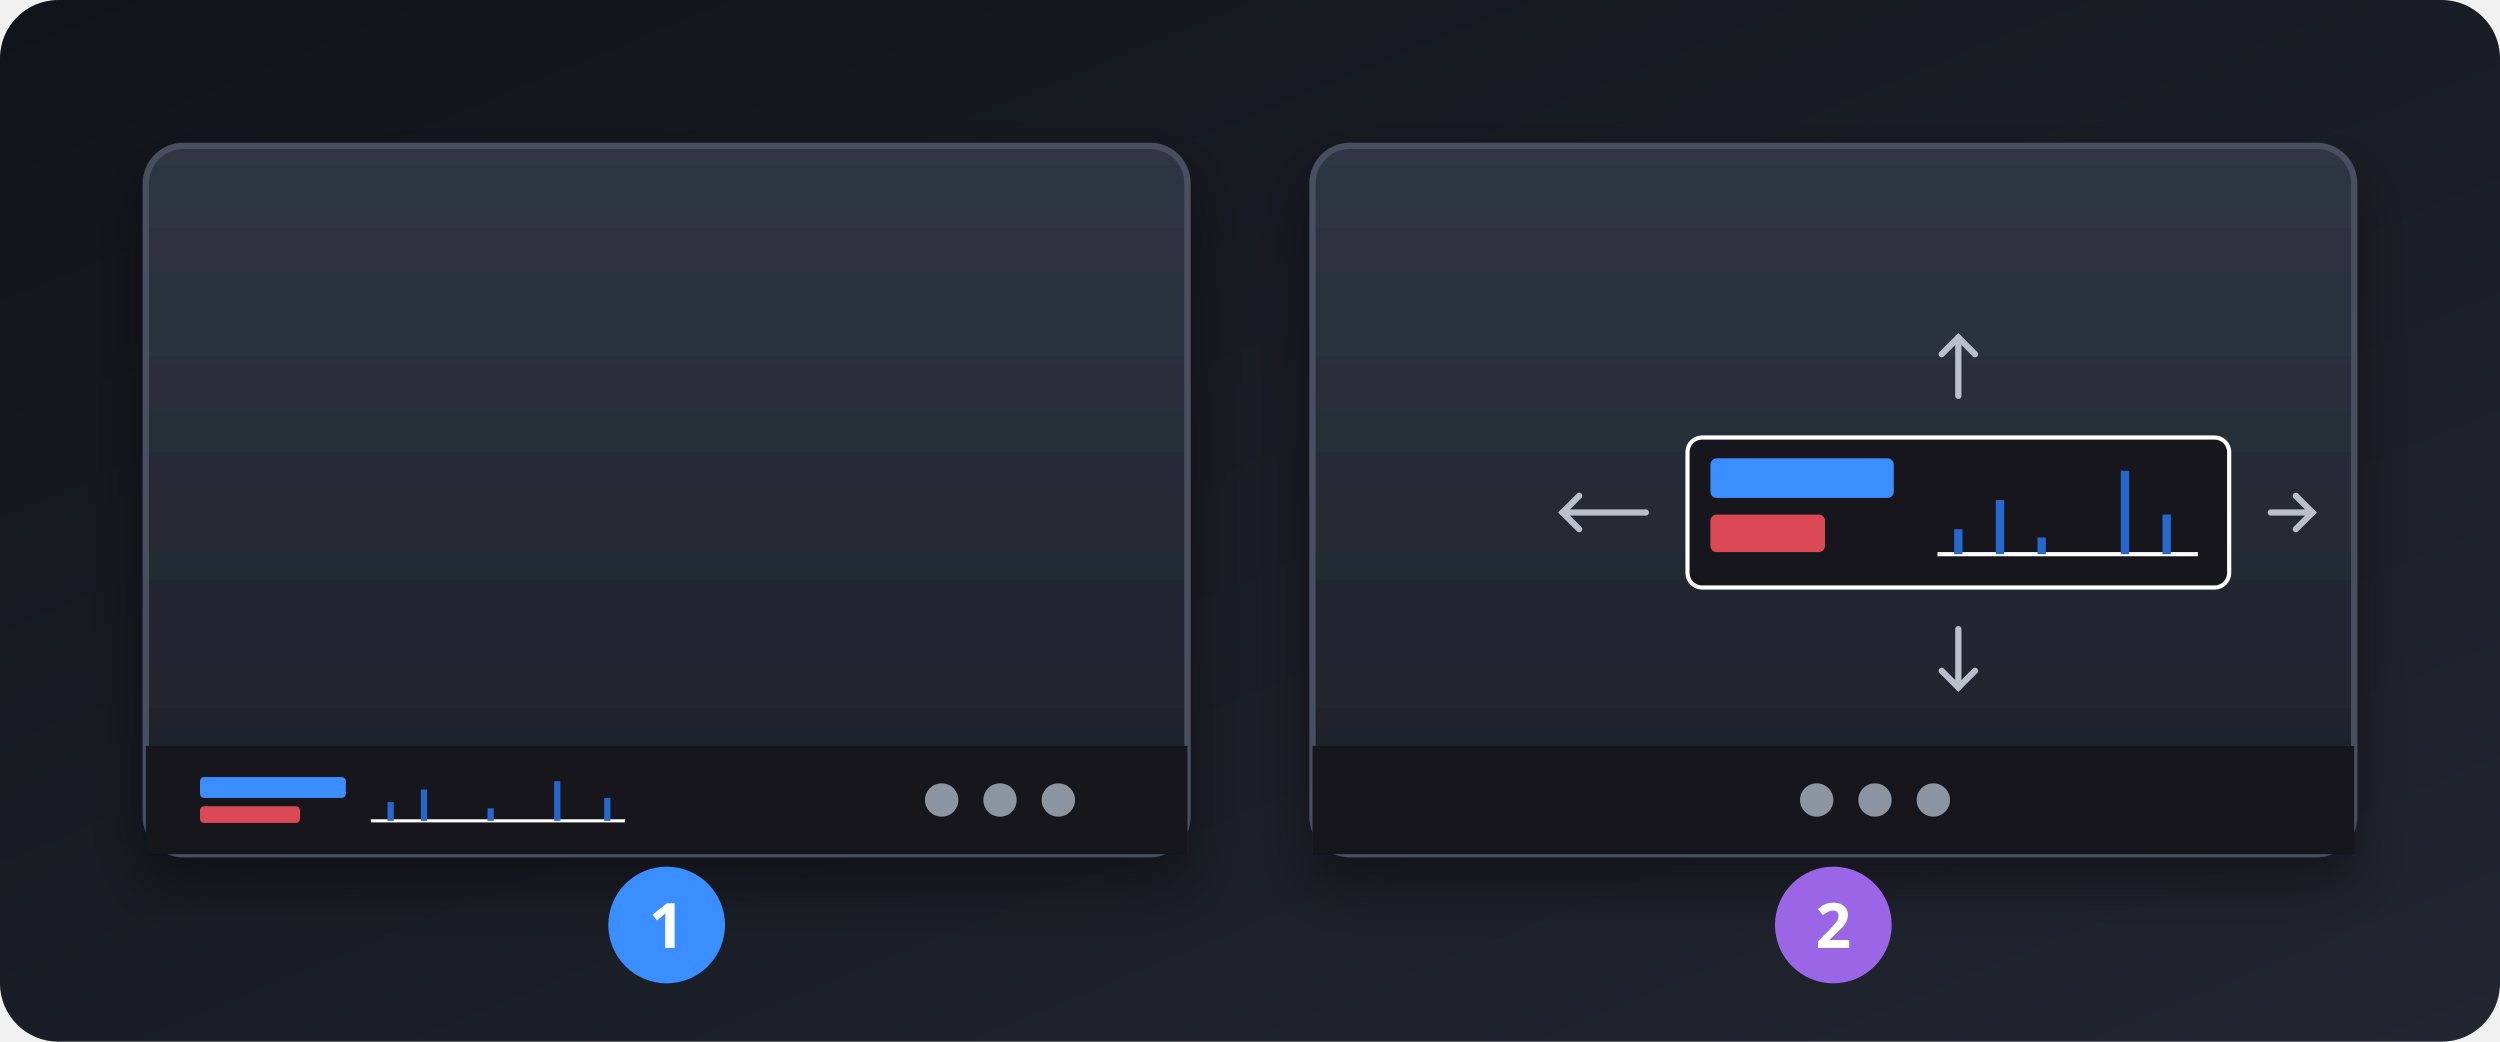
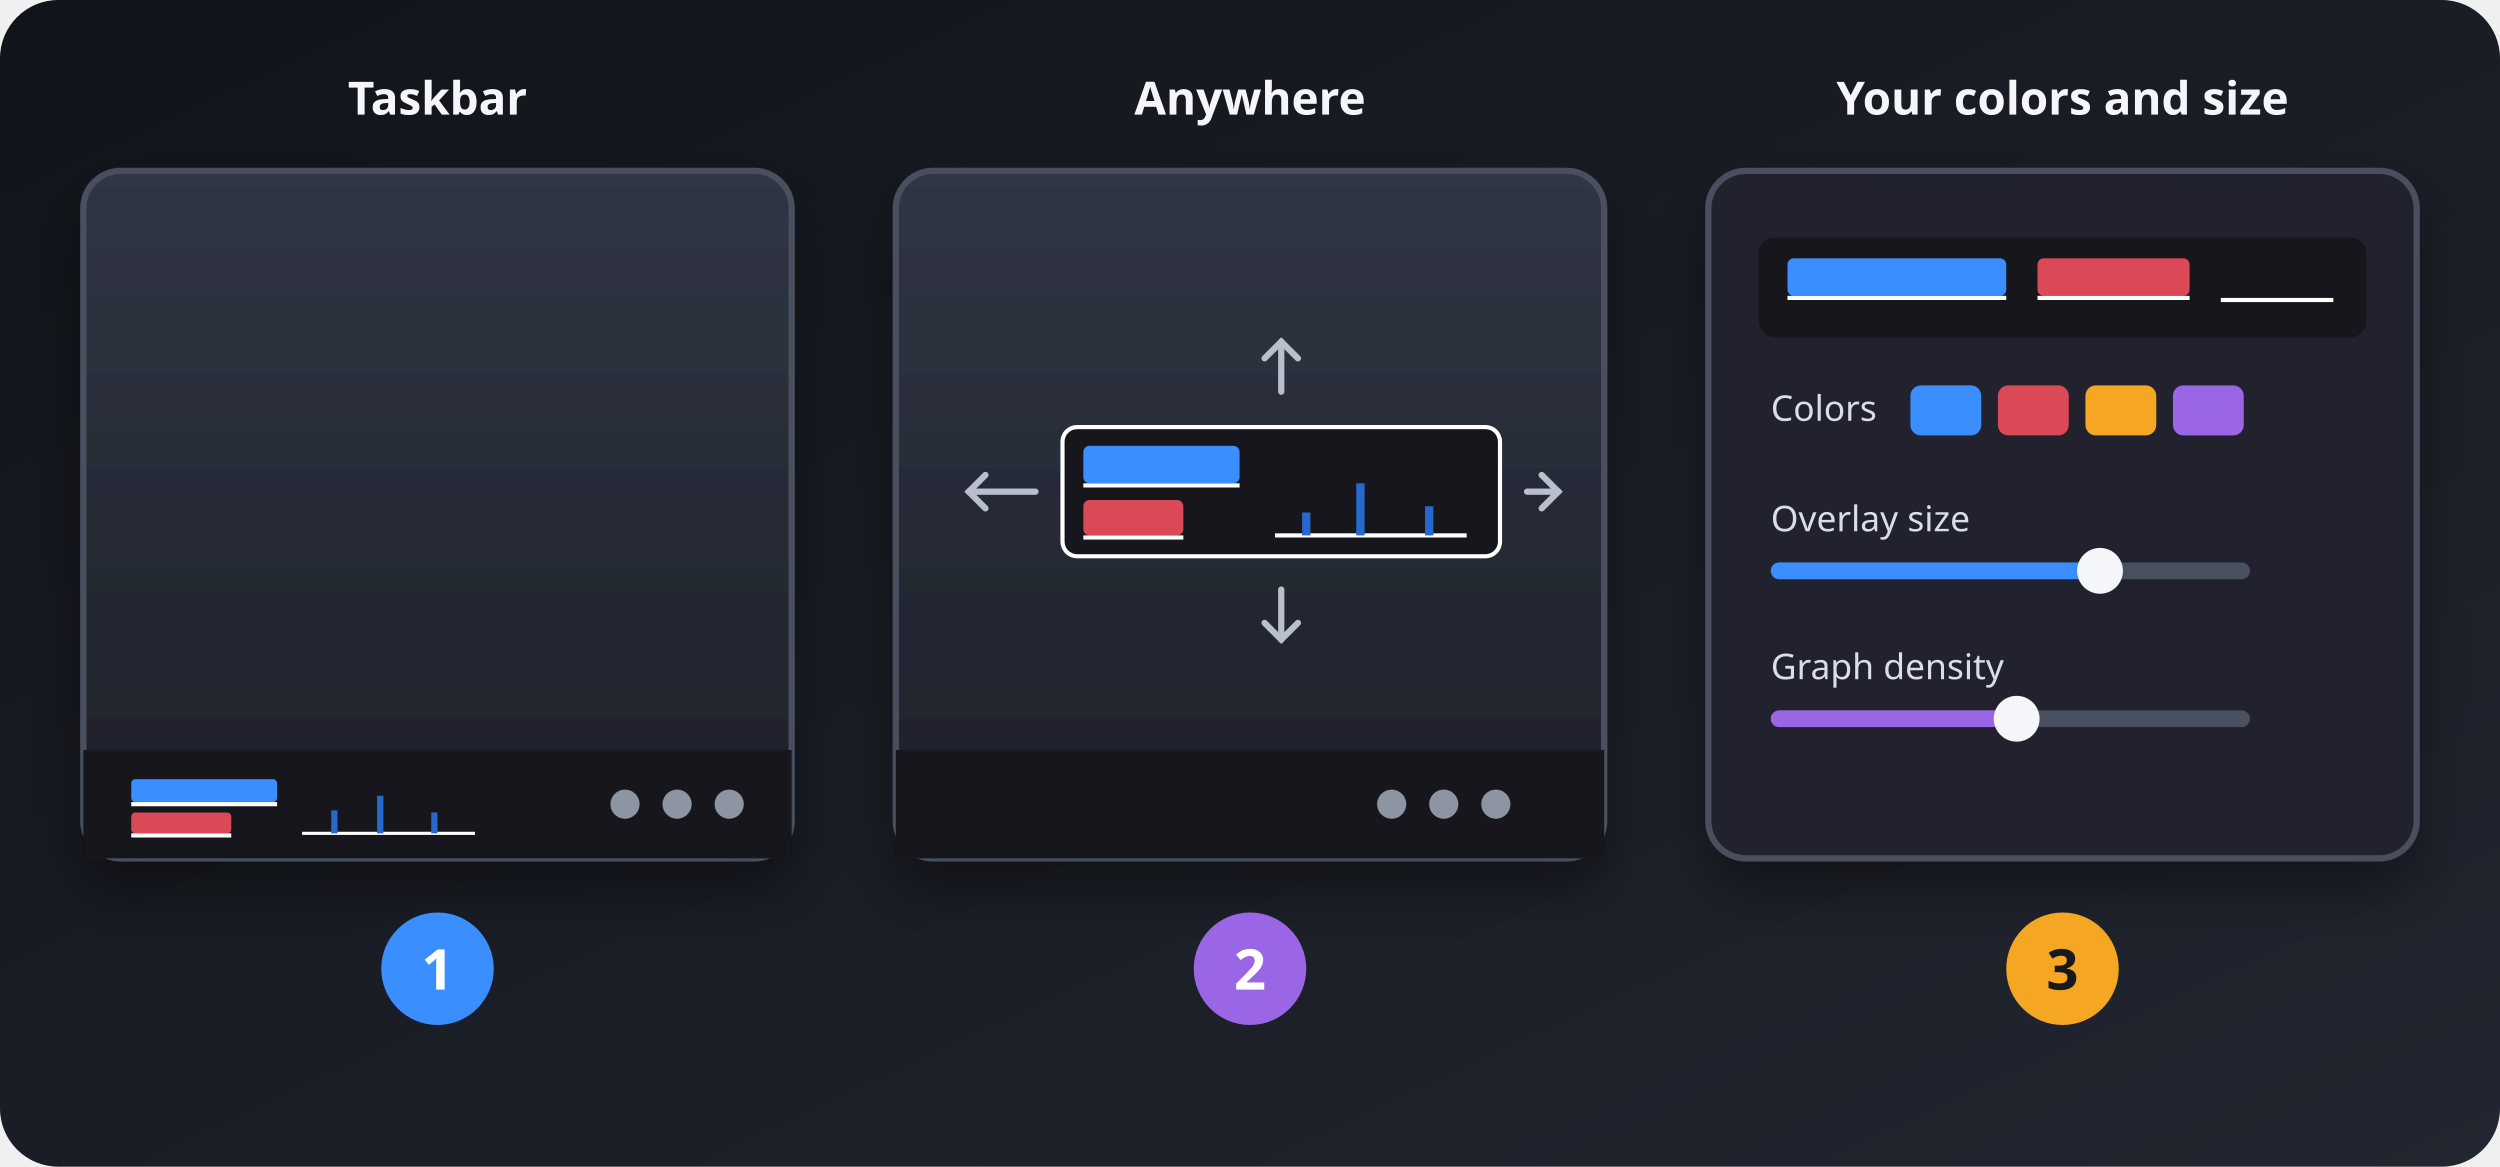
- <svg xmlns="http://www.w3.org/2000/svg" width="1200" height="500" viewBox="0 0 1200 500" role="img" aria-labelledby="title description">
+ <svg xmlns="http://www.w3.org/2000/svg" width="1200" height="560" viewBox="0 0 1200 560" role="img" aria-labelledby="title description">
  <defs>
    <linearGradient id="page" x1="0" y1="0" x2="1" y2="1">
      <stop offset="0" stop-color="#11141A" />
      <stop offset="1" stop-color="#222630" />
    </linearGradient>
    <linearGradient id="screen" x1="0" y1="0" x2="0" y2="1">
      <stop offset="0" stop-color="#303644" />
      <stop offset="1" stop-color="#1C2028" />
    </linearGradient>
    <filter id="shadow" x="-20%" y="-30%" width="140%" height="170%">
      <feDropShadow dx="0" dy="14" stdDeviation="14" flood-color="#000000" flood-opacity="0.4" />
    </filter>
  </defs>
-   <rect width="1200" height="500" rx="28" fill="url(#page)" />
+   <rect width="1200" height="560" rx="28" fill="url(#page)" />
+   <g font-family="Segoe UI, sans-serif" font-size="22" font-weight="700" text-anchor="middle" fill="#F4F6FA">
+     <text x="210" y="55">Taskbar</text>
+     <text x="600" y="55">Anywhere</text>
+     <text x="990" y="55">Your colors and size</text>
+   </g>
  <g filter="url(#shadow)">
-     <rect x="70" y="70" width="500" height="340" rx="18" fill="url(#screen)" stroke="#48505F" stroke-width="3" />
-     <rect x="70" y="358" width="500" height="52" rx="0 0 16 16" fill="#17191E" />
-     <rect x="90" y="368" width="220" height="32" rx="4" fill="#18181C" />
-     <rect x="96" y="373" width="70" height="10" rx="2" fill="#3A8EFF" />
-     <rect x="96" y="387" width="48" height="8" rx="2" fill="#DC4856" />
-     <line x1="178" y1="394" x2="300" y2="394" stroke="#FFFFFF" stroke-width="1.5" />
+     <rect x="40" y="82" width="340" height="330" rx="18" fill="url(#screen)" stroke="#48505F" stroke-width="3" />
+     <rect x="40" y="360" width="340" height="52" rx="0 0 16 16" fill="#17191E" />
+     <rect x="57" y="369" width="182" height="34" rx="4" fill="#18181C" />
+     <rect x="63" y="374" width="70" height="11" rx="2" fill="#3A8EFF" />
+     <rect x="63" y="385" width="70" height="2" fill="#FFFFFF" />
+     <rect x="63" y="390" width="48" height="10" rx="2" fill="#DC4856" />
+     <rect x="63" y="400" width="48" height="2" fill="#FFFFFF" />
+     <line x1="145" y1="400" x2="228" y2="400" stroke="#FFFFFF" stroke-width="1.5" />
    <g fill="#2667CD">
-       <rect x="186" y="385" width="3" height="9" />
-       <rect x="202" y="379" width="3" height="15" />
-       <rect x="234" y="388" width="3" height="6" />
-       <rect x="266" y="375" width="3" height="19" />
-       <rect x="290" y="383" width="3" height="11" />
+       <rect x="159" y="389" width="3" height="11" />
+       <rect x="181" y="382" width="3" height="18" />
+       <rect x="207" y="390" width="3" height="10" />
    </g>
    <g fill="#8D95A3">
-       <circle cx="452" cy="384" r="8" />
-       <circle cx="480" cy="384" r="8" />
-       <circle cx="508" cy="384" r="8" />
+       <circle cx="300" cy="386" r="7" />
+       <circle cx="325" cy="386" r="7" />
+       <circle cx="350" cy="386" r="7" />
    </g>
-     <rect x="630" y="70" width="500" height="340" rx="18" fill="url(#screen)" stroke="#48505F" stroke-width="3" />
-     <rect x="630" y="358" width="500" height="52" rx="0 0 16 16" fill="#17191E" />
+     <rect x="430" y="82" width="340" height="330" rx="18" fill="url(#screen)" stroke="#48505F" stroke-width="3" />
+     <rect x="430" y="360" width="340" height="52" rx="0 0 16 16" fill="#17191E" />
    <g fill="#8D95A3">
-       <circle cx="872" cy="384" r="8" />
-       <circle cx="900" cy="384" r="8" />
-       <circle cx="928" cy="384" r="8" />
+       <circle cx="668" cy="386" r="7" />
+       <circle cx="693" cy="386" r="7" />
+       <circle cx="718" cy="386" r="7" />
    </g>
-     <rect x="810" y="210" width="260" height="72" rx="7" fill="#18181C" stroke="#FFFFFF" stroke-width="2" />
-     <rect x="821" y="220" width="88" height="19" rx="3" fill="#3A8EFF" />
-     <rect x="821" y="247" width="55" height="18" rx="3" fill="#DC4856" />
-     <line x1="930" y1="266" x2="1055" y2="266" stroke="#FFFFFF" stroke-width="2" />
+     <rect x="510" y="205" width="210" height="62" rx="7" fill="#18181C" stroke="#FFFFFF" stroke-width="2" />
+     <rect x="520" y="214" width="75" height="18" rx="3" fill="#3A8EFF" />
+     <rect x="520" y="232" width="75" height="2" fill="#FFFFFF" />
+     <rect x="520" y="240" width="48" height="17" rx="3" fill="#DC4856" />
+     <rect x="520" y="257" width="48" height="2" fill="#FFFFFF" />
+     <line x1="612" y1="257" x2="704" y2="257" stroke="#FFFFFF" stroke-width="2" />
    <g fill="#2667CD">
-       <rect x="938" y="254" width="4" height="12" />
-       <rect x="958" y="240" width="4" height="26" />
-       <rect x="978" y="258" width="4" height="8" />
-       <rect x="1018" y="226" width="4" height="40" />
-       <rect x="1038" y="247" width="4" height="19" />
+       <rect x="625" y="246" width="4" height="11" />
+       <rect x="651" y="232" width="4" height="25" />
+       <rect x="684" y="243" width="4" height="14" />
    </g>
    <g fill="none" stroke="#B9C0CC" stroke-width="3" stroke-linecap="round">
-       <path d="M790 246 H750" />
-       <path d="M758 238 L750 246 L758 254" />
-       <path d="M1090 246 H1110" />
-       <path d="M1102 238 L1110 246 L1102 254" />
-       <path d="M940 190 V162" />
-       <path d="M932 170 L940 162 L948 170" />
-       <path d="M940 302 V330" />
-       <path d="M932 322 L940 330 L948 322" />
+       <path d="M497 236 H465" />
+       <path d="M473 228 L465 236 L473 244" />
+       <path d="M733 236 H748" />
+       <path d="M740 228 L748 236 L740 244" />
+       <path d="M615 188 V164" />
+       <path d="M607 172 L615 164 L623 172" />
+       <path d="M615 283 V307" />
+       <path d="M607 299 L615 307 L623 299" />
    </g>
+     <rect x="820" y="82" width="340" height="330" rx="18" fill="#20242D" stroke="#48505F" stroke-width="3" />
+     <rect x="844" y="114" width="292" height="48" rx="8" fill="#18181C" />
+     <rect x="858" y="124" width="105" height="18" rx="3" fill="#3A8EFF" />
+     <rect x="858" y="142" width="105" height="2" fill="#FFFFFF" />
+     <rect x="978" y="124" width="73" height="18" rx="3" fill="#DC4856" />
+     <rect x="978" y="142" width="73" height="2" fill="#FFFFFF" />
+     <line x1="1066" y1="144" x2="1120" y2="144" stroke="#FFFFFF" stroke-width="2" />
+     <text x="850" y="202" font-family="Segoe UI, sans-serif" font-size="17" fill="#D9DEEA">Colors</text>
+     <rect x="917" y="185" width="34" height="24" rx="5" fill="#3A8EFF" />
+     <rect x="959" y="185" width="34" height="24" rx="5" fill="#DC4856" />
+     <rect x="1001" y="185" width="34" height="24" rx="5" fill="#F5A623" />
+     <rect x="1043" y="185" width="34" height="24" rx="5" fill="#9B66E5" />
+     <text x="850" y="255" font-family="Segoe UI, sans-serif" font-size="17" fill="#D9DEEA">Overlay size</text>
+     <rect x="850" y="270" width="230" height="8" rx="4" fill="#4A5160" />
+     <rect x="850" y="270" width="158" height="8" rx="4" fill="#3A8EFF" />
+     <circle cx="1008" cy="274" r="11" fill="#F4F6FA" />
+     <text x="850" y="326" font-family="Segoe UI, sans-serif" font-size="17" fill="#D9DEEA">Graph density</text>
+     <rect x="850" y="341" width="230" height="8" rx="4" fill="#4A5160" />
+     <rect x="850" y="341" width="118" height="8" rx="4" fill="#9B66E5" />
+     <circle cx="968" cy="345" r="11" fill="#F4F6FA" />
  </g>
-   <g font-family="Segoe UI, sans-serif" font-size="30" font-weight="700" text-anchor="middle">
-     <circle cx="320" cy="444" r="28" fill="#3A8EFF" />
-     <text x="320" y="455" fill="#FFFFFF">1</text>
-     <circle cx="880" cy="444" r="28" fill="#9B66E5" />
-     <text x="880" y="455" fill="#FFFFFF">2</text>
+   <g font-family="Segoe UI, sans-serif" font-size="27" font-weight="700" text-anchor="middle">
+     <circle cx="210" cy="465" r="27" fill="#3A8EFF" />
+     <text x="210" y="475" fill="#FFFFFF">1</text>
+     <circle cx="600" cy="465" r="27" fill="#9B66E5" />
+     <text x="600" y="475" fill="#FFFFFF">2</text>
+     <circle cx="990" cy="465" r="27" fill="#F5A623" />
+     <text x="990" y="475" fill="#17191E">3</text>
  </g>
</svg>
